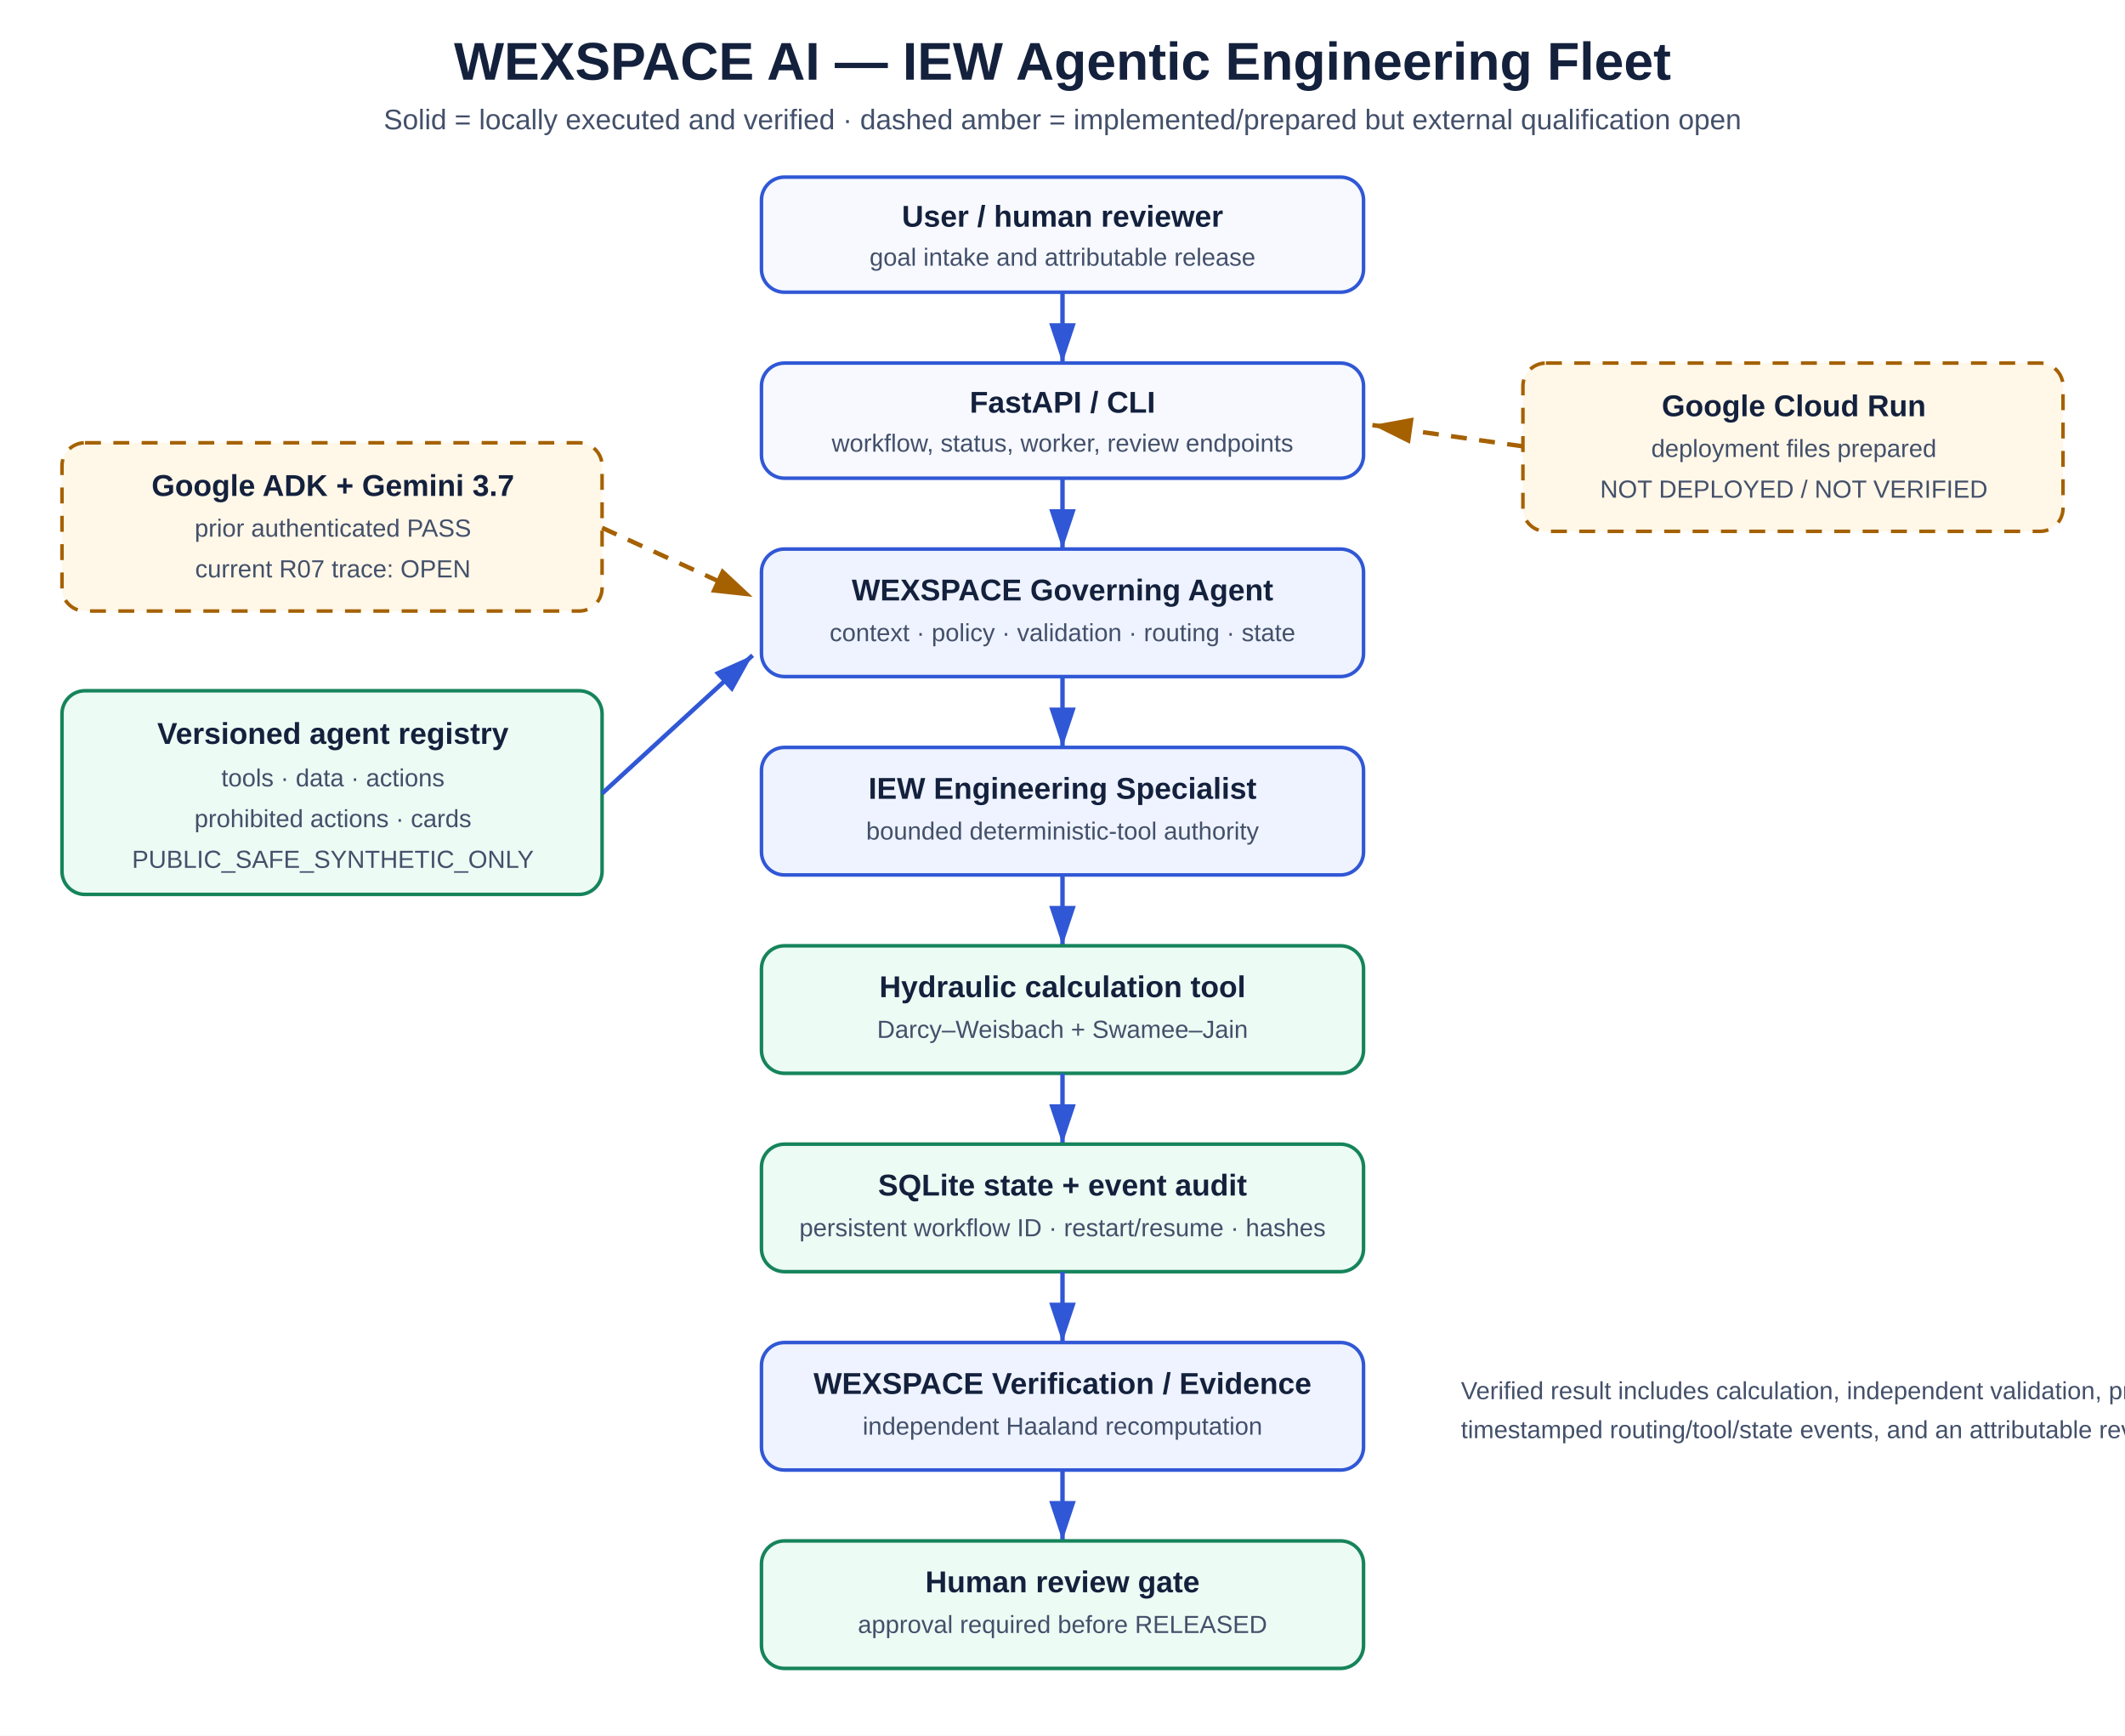
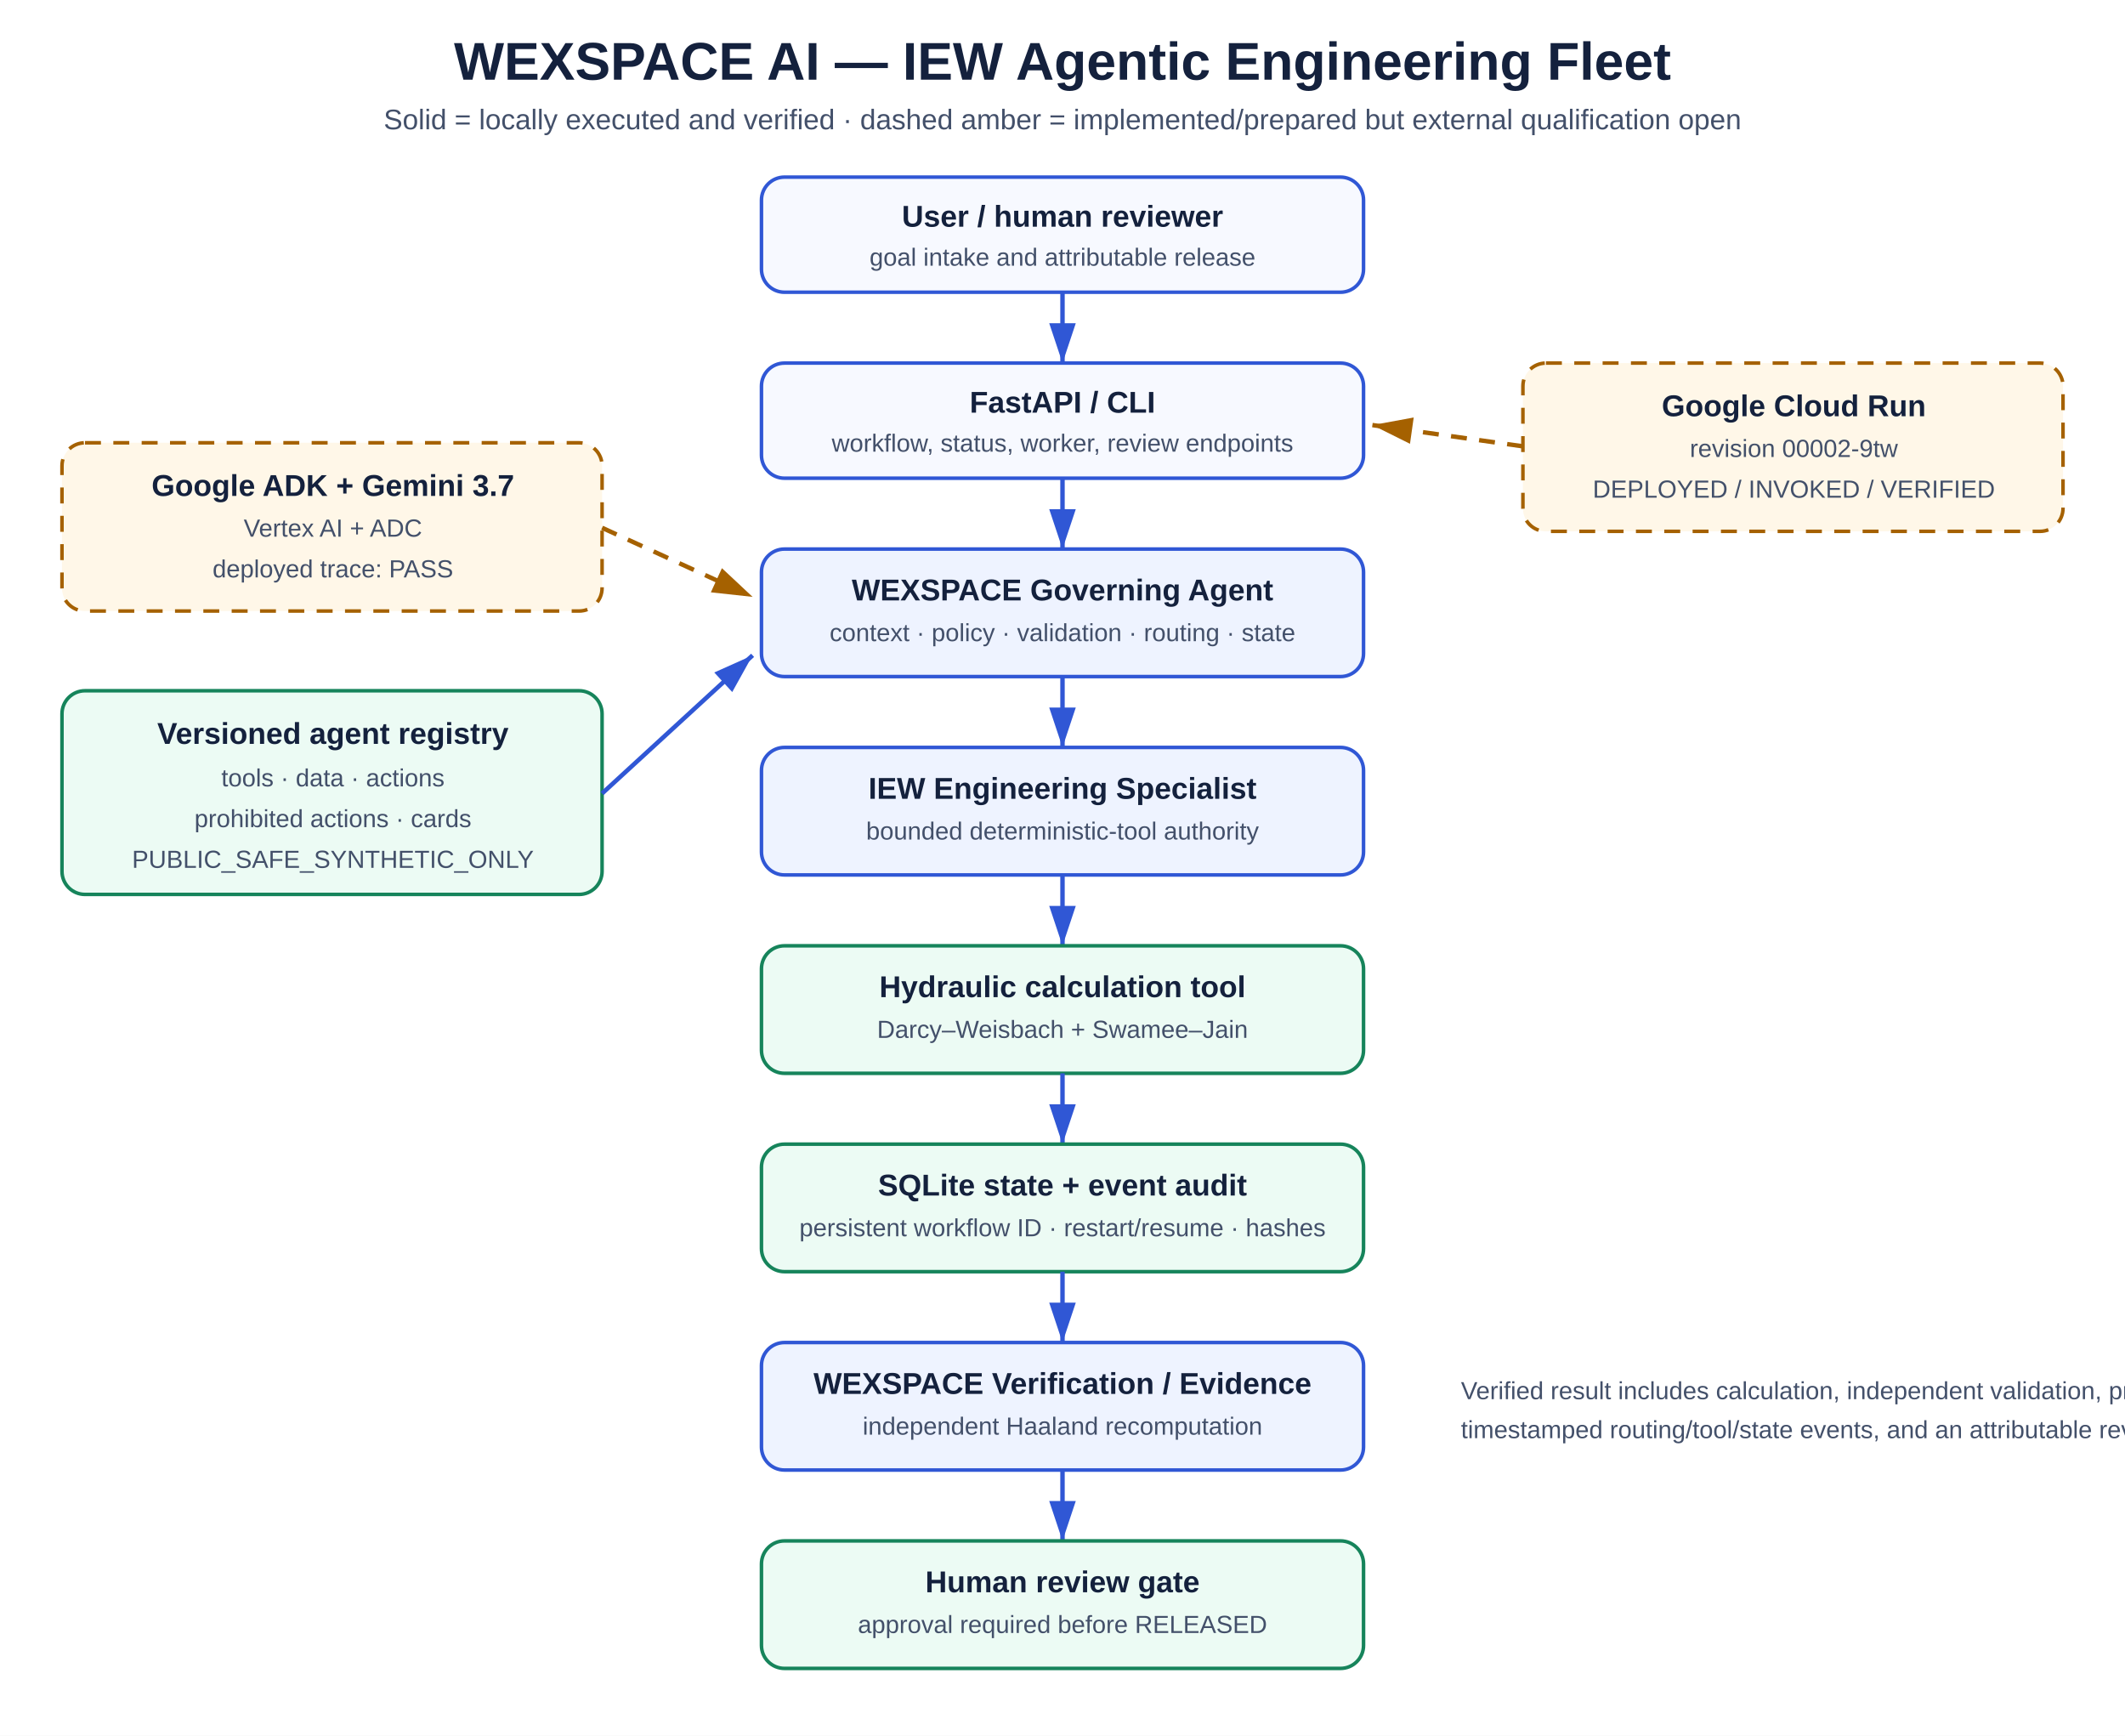
<svg xmlns="http://www.w3.org/2000/svg" width="1200" height="980" viewBox="0 0 1200 980" role="img" aria-labelledby="title desc">
  <defs>
    <marker id="arrow" markerWidth="10" markerHeight="10" refX="9" refY="3" orient="auto" markerUnits="strokeWidth">
      <path d="M0,0 L0,6 L9,3 z" fill="#3057d5" />
    </marker>
    <marker id="dasharrow" markerWidth="10" markerHeight="10" refX="9" refY="3" orient="auto" markerUnits="strokeWidth">
      <path d="M0,0 L0,6 L9,3 z" fill="#a56100" />
    </marker>
    <style>
      .title{font:700 30px Arial,sans-serif;fill:#14213d}.sub{font:16px Arial,sans-serif;fill:#43506a}.box{fill:#f7f9ff;stroke:#3057d5;stroke-width:2}.agent{fill:#eef3ff;stroke:#3057d5;stroke-width:2}.control{fill:#ecfbf4;stroke:#16845b;stroke-width:2}.open{fill:#fff7e8;stroke:#a56100;stroke-width:2;stroke-dasharray:9 7}.txt{font:700 17px Arial,sans-serif;fill:#14213d;text-anchor:middle}.small{font:14px Arial,sans-serif;fill:#43506a;text-anchor:middle}.arrow{stroke:#3057d5;stroke-width:2.5;fill:none;marker-end:url(#arrow)}.dash{stroke:#a56100;stroke-width:2.5;stroke-dasharray:9 7;fill:none;marker-end:url(#dasharrow)}.legend{font:14px Arial,sans-serif;fill:#43506a}
    </style>
  </defs>
  <rect width="1200" height="980" fill="#ffffff" />
  <text x="600" y="45" class="title" text-anchor="middle">WEXSPACE AI — IEW Agentic Engineering Fleet</text>
  <text x="600" y="73" class="sub" text-anchor="middle">Solid = locally executed and verified · dashed amber = implemented/prepared but external qualification open</text>
  <rect x="430" y="100" width="340" height="65" rx="13" class="box" />
  <text x="600" y="128" class="txt">User / human reviewer</text>
  <text x="600" y="150" class="small">goal intake and attributable release</text>
  <path d="M600 165 L600 205" class="arrow" />
  <rect x="430" y="205" width="340" height="65" rx="13" class="box" />
  <text x="600" y="233" class="txt">FastAPI / CLI</text>
  <text x="600" y="255" class="small">workflow, status, worker, review endpoints</text>
  <path d="M600 270 L600 310" class="arrow" />
  <rect x="430" y="310" width="340" height="72" rx="13" class="agent" />
  <text x="600" y="339" class="txt">WEXSPACE Governing Agent</text>
  <text x="600" y="362" class="small">context · policy · validation · routing · state</text>
  <path d="M600 382 L600 422" class="arrow" />
  <rect x="430" y="422" width="340" height="72" rx="13" class="agent" />
  <text x="600" y="451" class="txt">IEW Engineering Specialist</text>
  <text x="600" y="474" class="small">bounded deterministic-tool authority</text>
  <path d="M600 494 L600 534" class="arrow" />
  <rect x="430" y="534" width="340" height="72" rx="13" class="control" />
  <text x="600" y="563" class="txt">Hydraulic calculation tool</text>
  <text x="600" y="586" class="small">Darcy–Weisbach + Swamee–Jain</text>
  <path d="M600 606 L600 646" class="arrow" />
  <rect x="430" y="646" width="340" height="72" rx="13" class="control" />
  <text x="600" y="675" class="txt">SQLite state + event audit</text>
  <text x="600" y="698" class="small">persistent workflow ID · restart/resume · hashes</text>
  <path d="M600 718 L600 758" class="arrow" />
  <rect x="430" y="758" width="340" height="72" rx="13" class="agent" />
  <text x="600" y="787" class="txt">WEXSPACE Verification / Evidence</text>
  <text x="600" y="810" class="small">independent Haaland recomputation</text>
  <path d="M600 830 L600 870" class="arrow" />
  <rect x="430" y="870" width="340" height="72" rx="13" class="control" />
  <text x="600" y="899" class="txt">Human review gate</text>
  <text x="600" y="922" class="small">approval required before RELEASED</text>
  <rect x="35" y="250" width="305" height="95" rx="13" class="open" />
  <text x="188" y="280" class="txt">Google ADK + Gemini 3.7</text>
-   <text x="188" y="303" class="small">prior authenticated PASS</text>
-   <text x="188" y="326" class="small">current R07 trace: OPEN</text>
+   <text x="188" y="303" class="small">Vertex AI + ADC</text>
+   <text x="188" y="326" class="small">deployed trace: PASS</text>
  <path d="M340 298 L425 337" class="dash" />
  <rect x="860" y="205" width="305" height="95" rx="13" class="open" />
  <text x="1013" y="235" class="txt">Google Cloud Run</text>
-   <text x="1013" y="258" class="small">deployment files prepared</text>
-   <text x="1013" y="281" class="small">NOT DEPLOYED / NOT VERIFIED</text>
+   <text x="1013" y="258" class="small">revision 00002-9tw</text>
+   <text x="1013" y="281" class="small">DEPLOYED / INVOKED / VERIFIED</text>
  <path d="M860 252 L775 240" class="dash" />
  <rect x="35" y="390" width="305" height="115" rx="13" class="control" />
  <text x="188" y="420" class="txt">Versioned agent registry</text>
  <text x="188" y="444" class="small">tools · data · actions</text>
  <text x="188" y="467" class="small">prohibited actions · cards</text>
  <text x="188" y="490" class="small">PUBLIC_SAFE_SYNTHETIC_ONLY</text>
  <path d="M340 448 L425 370" class="arrow" />
  <text x="825" y="790" class="legend">Verified result includes calculation, independent validation, provenance hashes,</text>
  <text x="825" y="812" class="legend">timestamped routing/tool/state events, and an attributable review decision.</text>
</svg>
